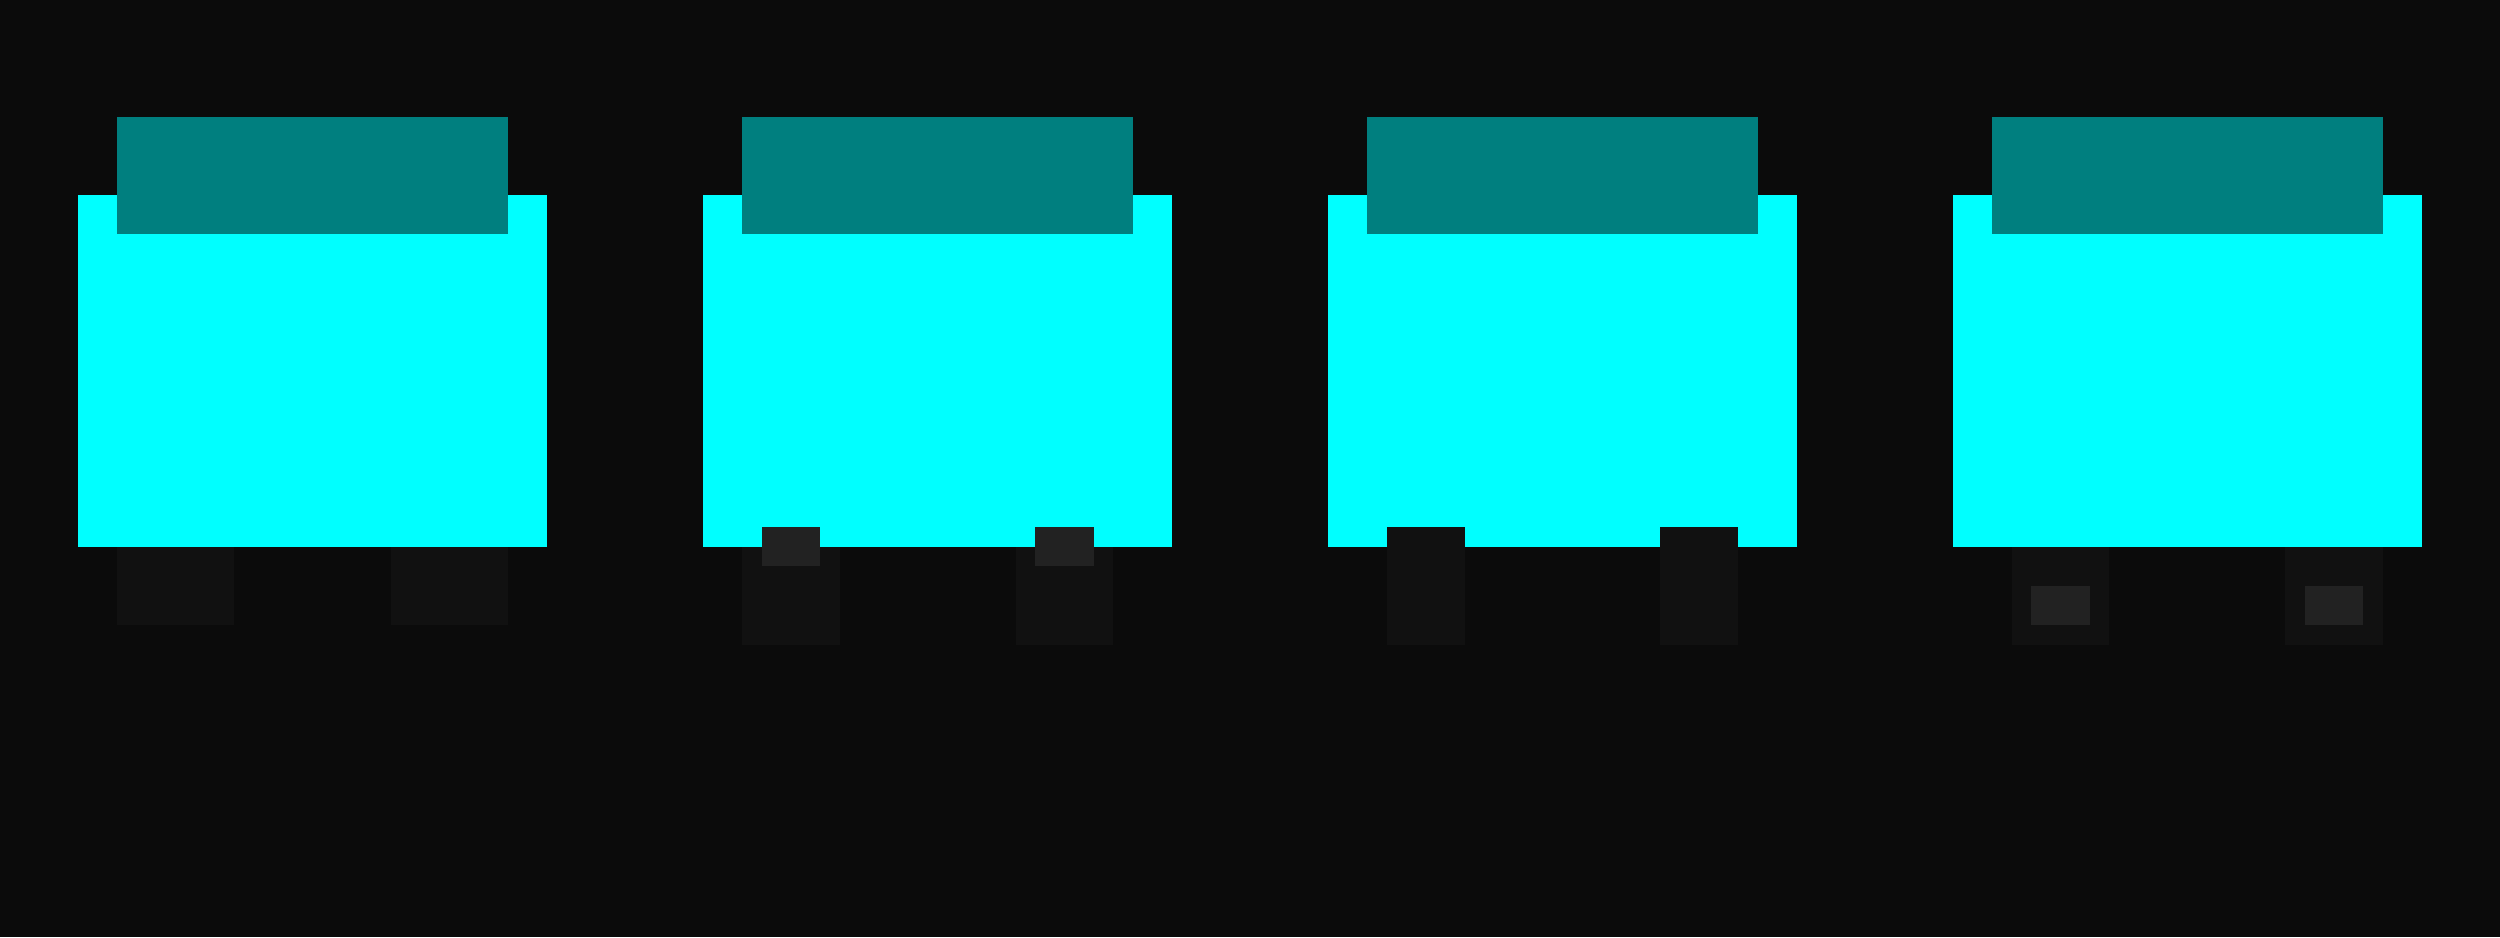
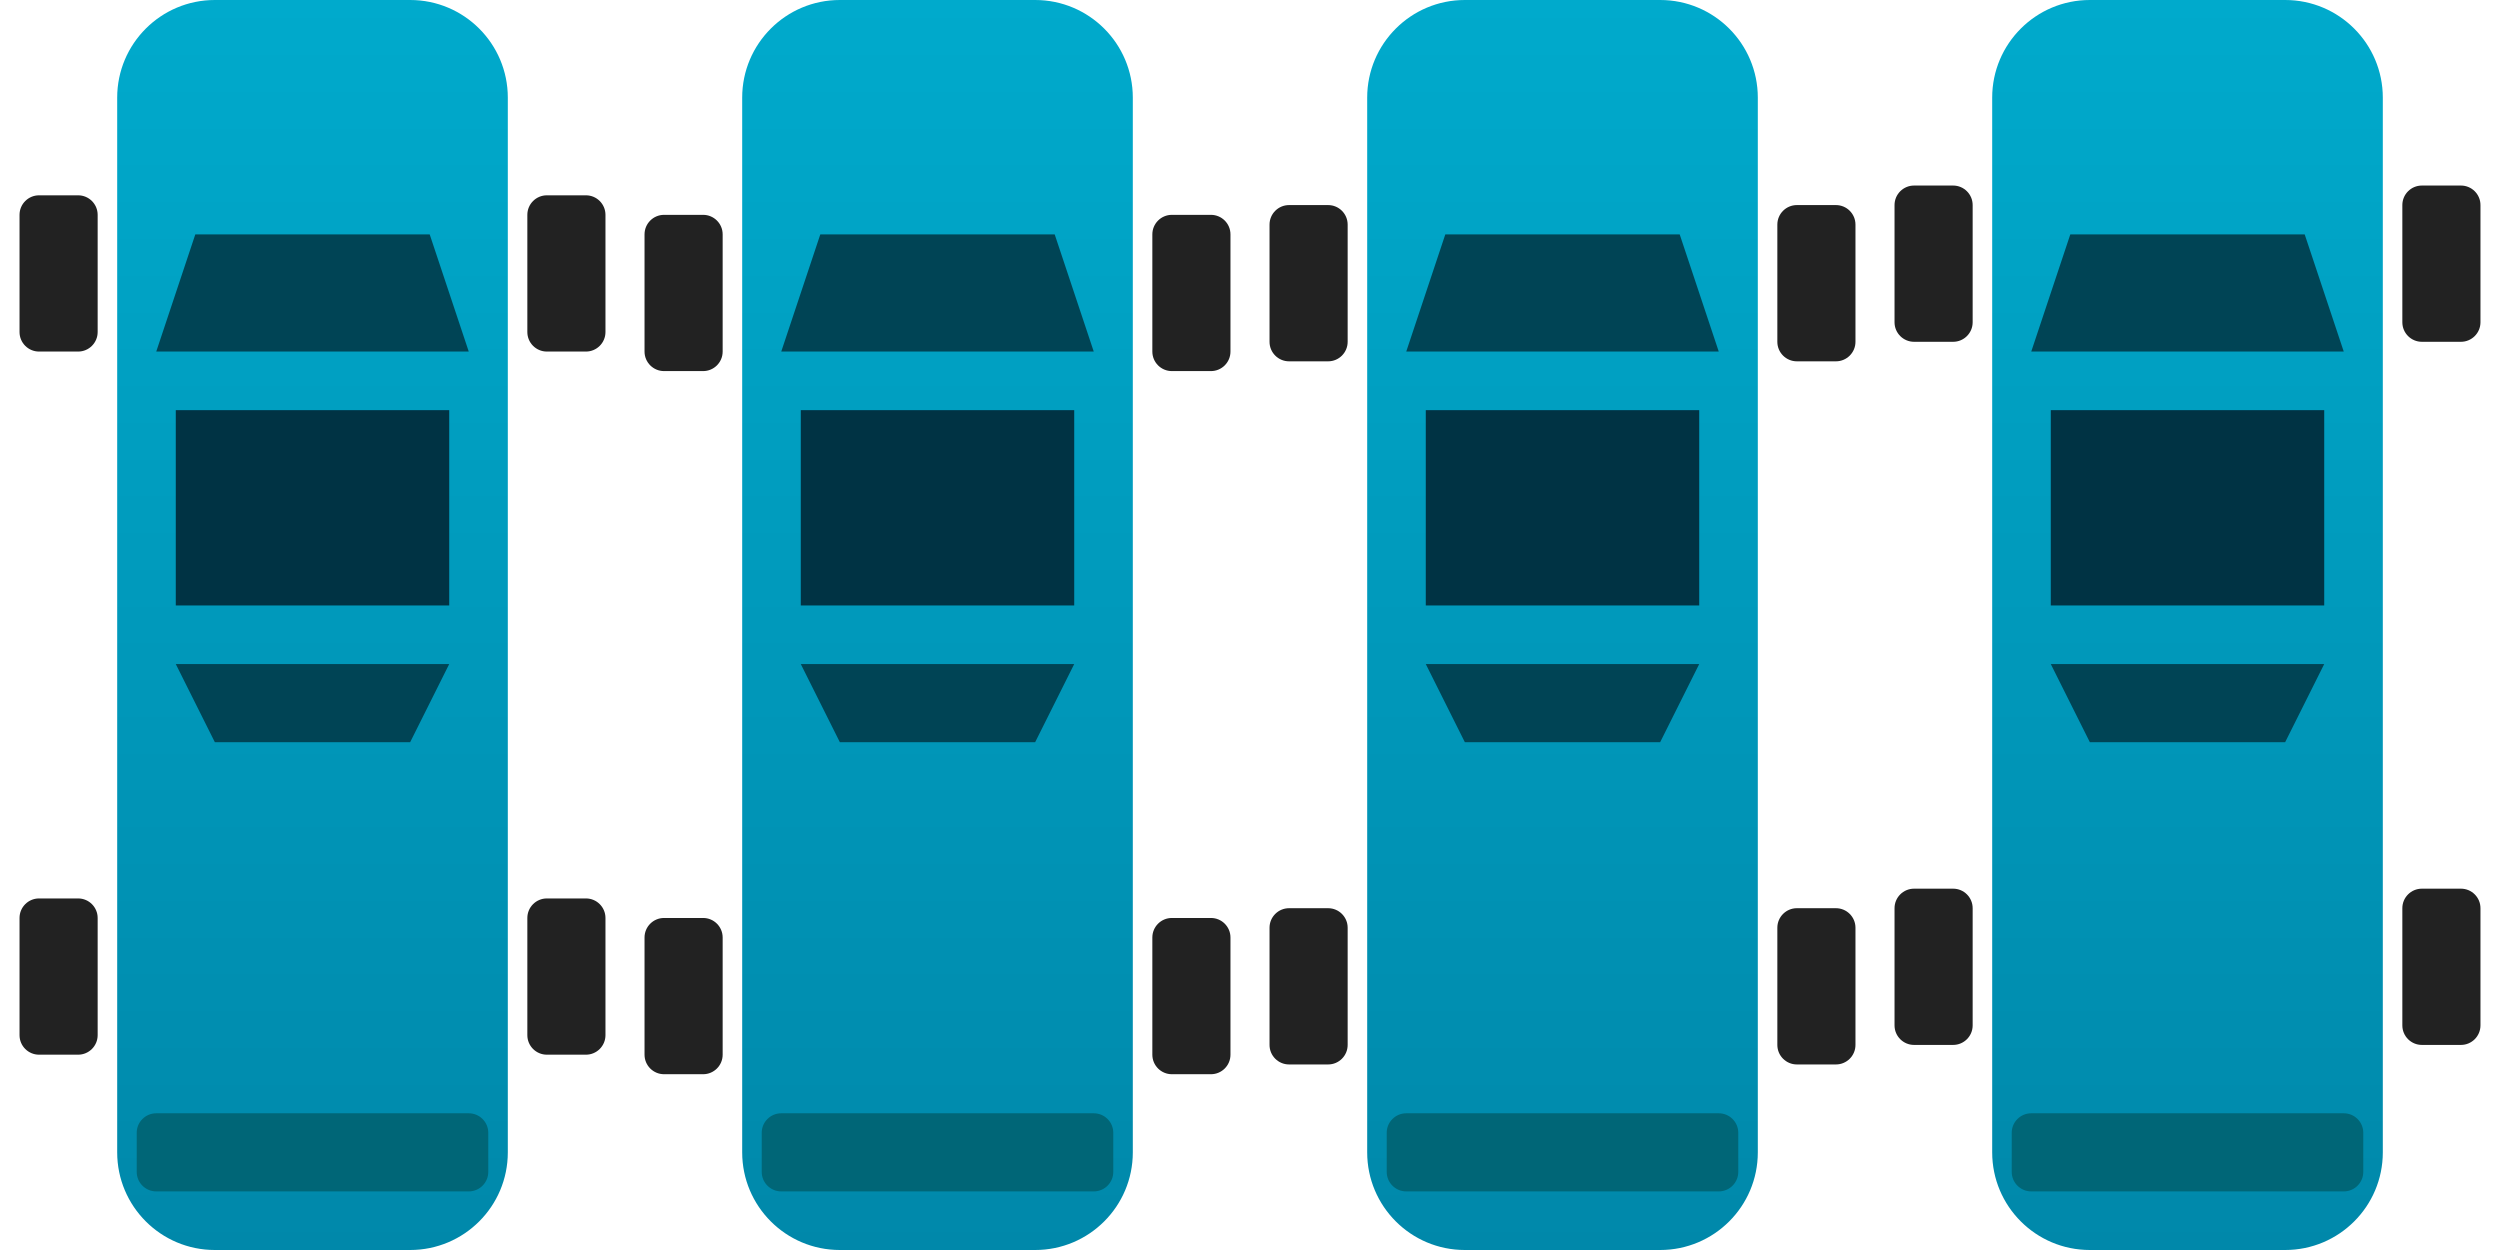
- <svg xmlns="http://www.w3.org/2000/svg" width="128" height="48" viewBox="0 0 128 48" shape-rendering="crispEdges">
-   <rect x="0" y="0" width="32" height="48" fill="#0b0b0b" />
-   <rect x="4" y="10" width="24" height="18" fill="#00ffff" />
-   <rect x="6" y="6" width="20" height="6" fill="#007f7f" />
-   <rect x="6" y="28" width="6" height="4" fill="#111" />
-   <rect x="20" y="28" width="6" height="4" fill="#111" />
-   <rect x="32" y="0" width="32" height="48" fill="#0b0b0b" />
-   <rect x="36" y="10" width="24" height="18" fill="#00ffff" />
-   <rect x="38" y="6" width="20" height="6" fill="#007f7f" />
-   <rect x="38" y="28" width="5" height="5" fill="#111" />
-   <rect x="39" y="27" width="3" height="2" fill="#222" />
-   <rect x="52" y="28" width="5" height="5" fill="#111" />
-   <rect x="53" y="27" width="3" height="2" fill="#222" />
-   <rect x="64" y="0" width="32" height="48" fill="#0b0b0b" />
-   <rect x="68" y="10" width="24" height="18" fill="#00ffff" />
-   <rect x="70" y="6" width="20" height="6" fill="#007f7f" />
-   <rect x="71" y="27" width="4" height="6" fill="#111" />
-   <rect x="85" y="27" width="4" height="6" fill="#111" />
-   <rect x="96" y="0" width="32" height="48" fill="#0b0b0b" />
-   <rect x="100" y="10" width="24" height="18" fill="#00ffff" />
-   <rect x="102" y="6" width="20" height="6" fill="#007f7f" />
-   <rect x="103" y="28" width="5" height="5" fill="#111" />
-   <rect x="104" y="30" width="3" height="2" fill="#222" />
-   <rect x="117" y="28" width="5" height="5" fill="#111" />
-   <rect x="118" y="30" width="3" height="2" fill="#222" />
+ <svg xmlns="http://www.w3.org/2000/svg" width="256" height="128" viewBox="0 0 256 128" fill="none">
+   <g id="frame0">
+     <rect x="2" y="20" width="8" height="16" rx="2" fill="#222222" />
+     <rect x="54" y="20" width="8" height="16" rx="2" fill="#222222" />
+     <rect x="2" y="92" width="8" height="16" rx="2" fill="#222222" />
+     <rect x="54" y="92" width="8" height="16" rx="2" fill="#222222" />
+     <path d="M12 10C12 4.477 16.477 0 22 0H42C47.523 0 52 4.477 52 10V118C52 123.523 47.523 128 42 128H22C16.477 128 12 123.523 12 118V10Z" fill="url(#paint0_linear)" />
+     <path d="M16 36L20 24H44L48 36H16Z" fill="#004455" />
+     <rect x="18" y="42" width="28" height="20" fill="#003344" />
+     <path d="M18 68L22 76H42L46 68H18Z" fill="#004455" />
+     <rect x="14" y="114" width="36" height="8" rx="2" fill="#006677" />
+   </g>
+   <g id="frame1" transform="translate(64, 0)">
+     <rect x="2" y="22" width="8" height="16" rx="2" fill="#222222" />
+     <rect x="54" y="22" width="8" height="16" rx="2" fill="#222222" />
+     <rect x="2" y="94" width="8" height="16" rx="2" fill="#222222" />
+     <rect x="54" y="94" width="8" height="16" rx="2" fill="#222222" />
+     <path d="M12 10C12 4.477 16.477 0 22 0H42C47.523 0 52 4.477 52 10V118C52 123.523 47.523 128 42 128H22C16.477 128 12 123.523 12 118V10Z" fill="url(#paint1_linear)" />
+     <path d="M16 36L20 24H44L48 36H16Z" fill="#004455" />
+     <rect x="18" y="42" width="28" height="20" fill="#003344" />
+     <path d="M18 68L22 76H42L46 68H18Z" fill="#004455" />
+     <rect x="14" y="114" width="36" height="8" rx="2" fill="#006677" />
+   </g>
+   <g id="frame2" transform="translate(128, 0)">
+     <rect x="2" y="21" width="8" height="16" rx="2" fill="#222222" />
+     <rect x="54" y="21" width="8" height="16" rx="2" fill="#222222" />
+     <rect x="2" y="93" width="8" height="16" rx="2" fill="#222222" />
+     <rect x="54" y="93" width="8" height="16" rx="2" fill="#222222" />
+     <path d="M12 10C12 4.477 16.477 0 22 0H42C47.523 0 52 4.477 52 10V118C52 123.523 47.523 128 42 128H22C16.477 128 12 123.523 12 118V10Z" fill="url(#paint2_linear)" />
+     <path d="M16 36L20 24H44L48 36H16Z" fill="#004455" />
+     <rect x="18" y="42" width="28" height="20" fill="#003344" />
+     <path d="M18 68L22 76H42L46 68H18Z" fill="#004455" />
+     <rect x="14" y="114" width="36" height="8" rx="2" fill="#006677" />
+   </g>
+   <g id="frame3" transform="translate(192, 0)">
+     <rect x="2" y="19" width="8" height="16" rx="2" fill="#222222" />
+     <rect x="54" y="19" width="8" height="16" rx="2" fill="#222222" />
+     <rect x="2" y="91" width="8" height="16" rx="2" fill="#222222" />
+     <rect x="54" y="91" width="8" height="16" rx="2" fill="#222222" />
+     <path d="M12 10C12 4.477 16.477 0 22 0H42C47.523 0 52 4.477 52 10V118C52 123.523 47.523 128 42 128H22C16.477 128 12 123.523 12 118V10Z" fill="url(#paint3_linear)" />
+     <path d="M16 36L20 24H44L48 36H16Z" fill="#004455" />
+     <rect x="18" y="42" width="28" height="20" fill="#003344" />
+     <path d="M18 68L22 76H42L46 68H18Z" fill="#004455" />
+     <rect x="14" y="114" width="36" height="8" rx="2" fill="#006677" />
+   </g>
+   <defs>
+     <linearGradient id="paint0_linear" x1="32" y1="0" x2="32" y2="128" gradientUnits="userSpaceOnUse">
+       <stop stop-color="#00AACC" />
+       <stop offset="1" stop-color="#0088AA" />
+     </linearGradient>
+     <linearGradient id="paint1_linear" x1="32" y1="0" x2="32" y2="128" gradientUnits="userSpaceOnUse">
+       <stop stop-color="#00AACC" />
+       <stop offset="1" stop-color="#0088AA" />
+     </linearGradient>
+     <linearGradient id="paint2_linear" x1="32" y1="0" x2="32" y2="128" gradientUnits="userSpaceOnUse">
+       <stop stop-color="#00AACC" />
+       <stop offset="1" stop-color="#0088AA" />
+     </linearGradient>
+     <linearGradient id="paint3_linear" x1="32" y1="0" x2="32" y2="128" gradientUnits="userSpaceOnUse">
+       <stop stop-color="#00AACC" />
+       <stop offset="1" stop-color="#0088AA" />
+     </linearGradient>
+   </defs>
</svg>
